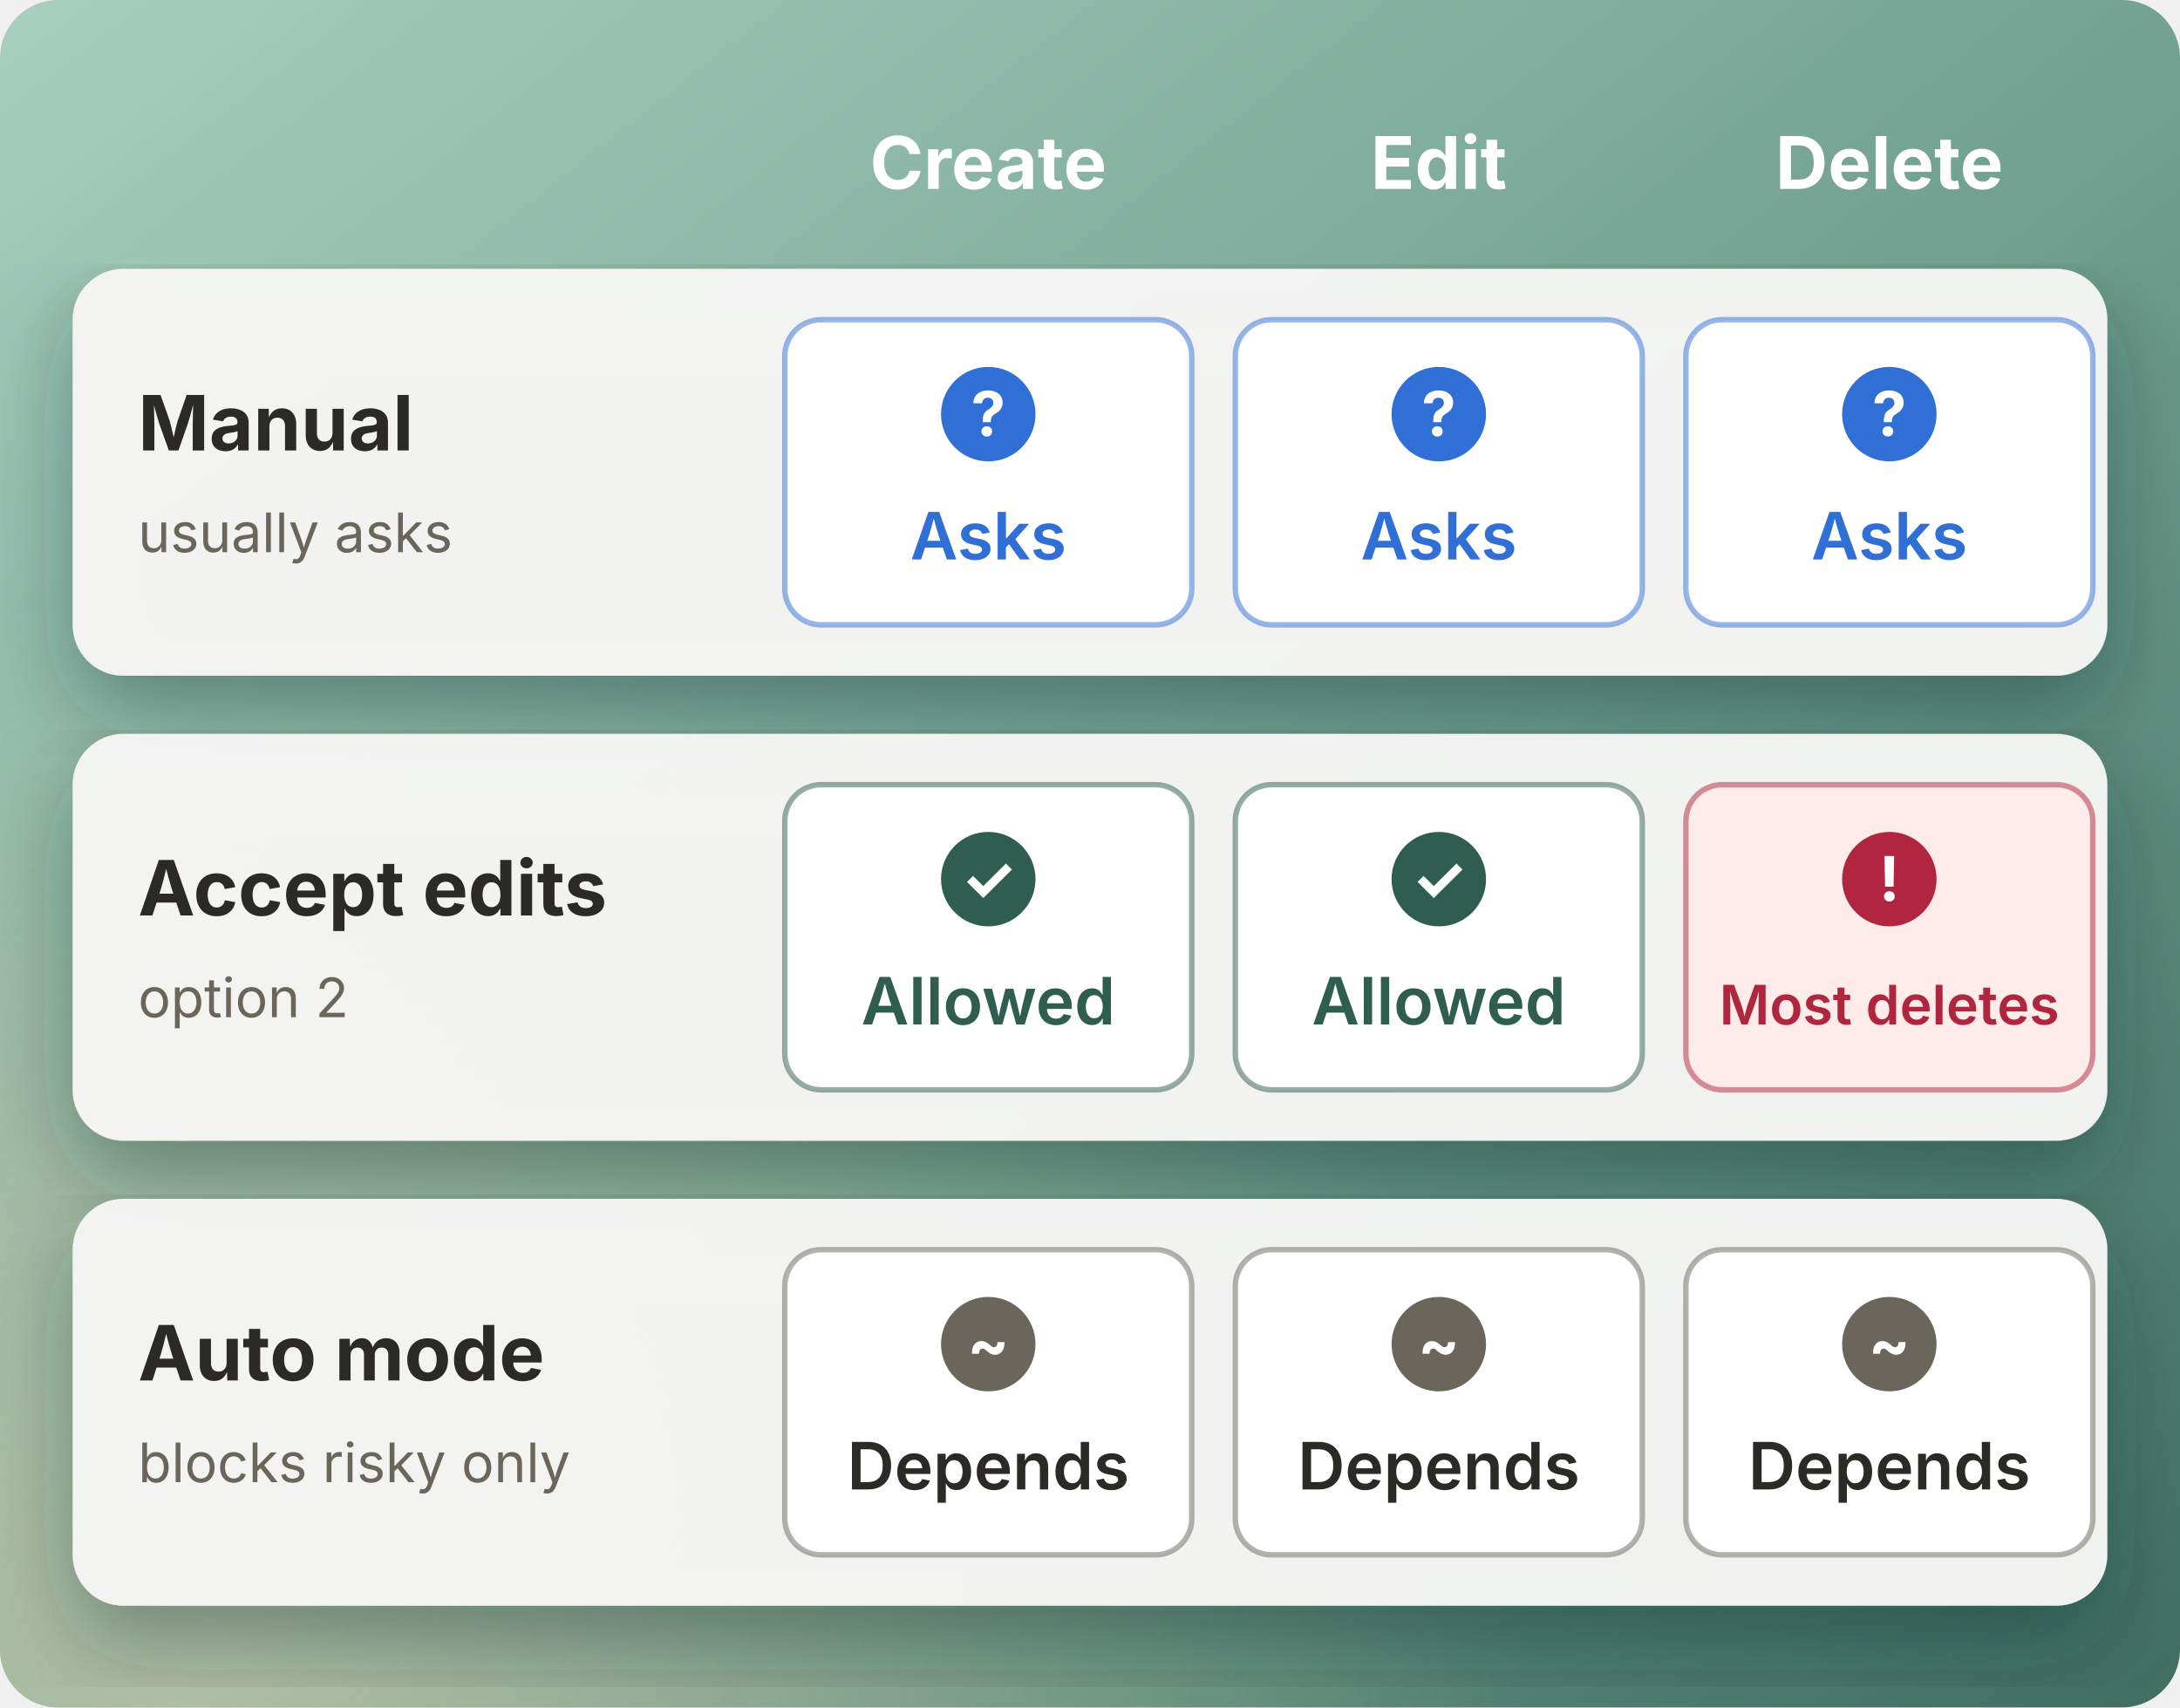
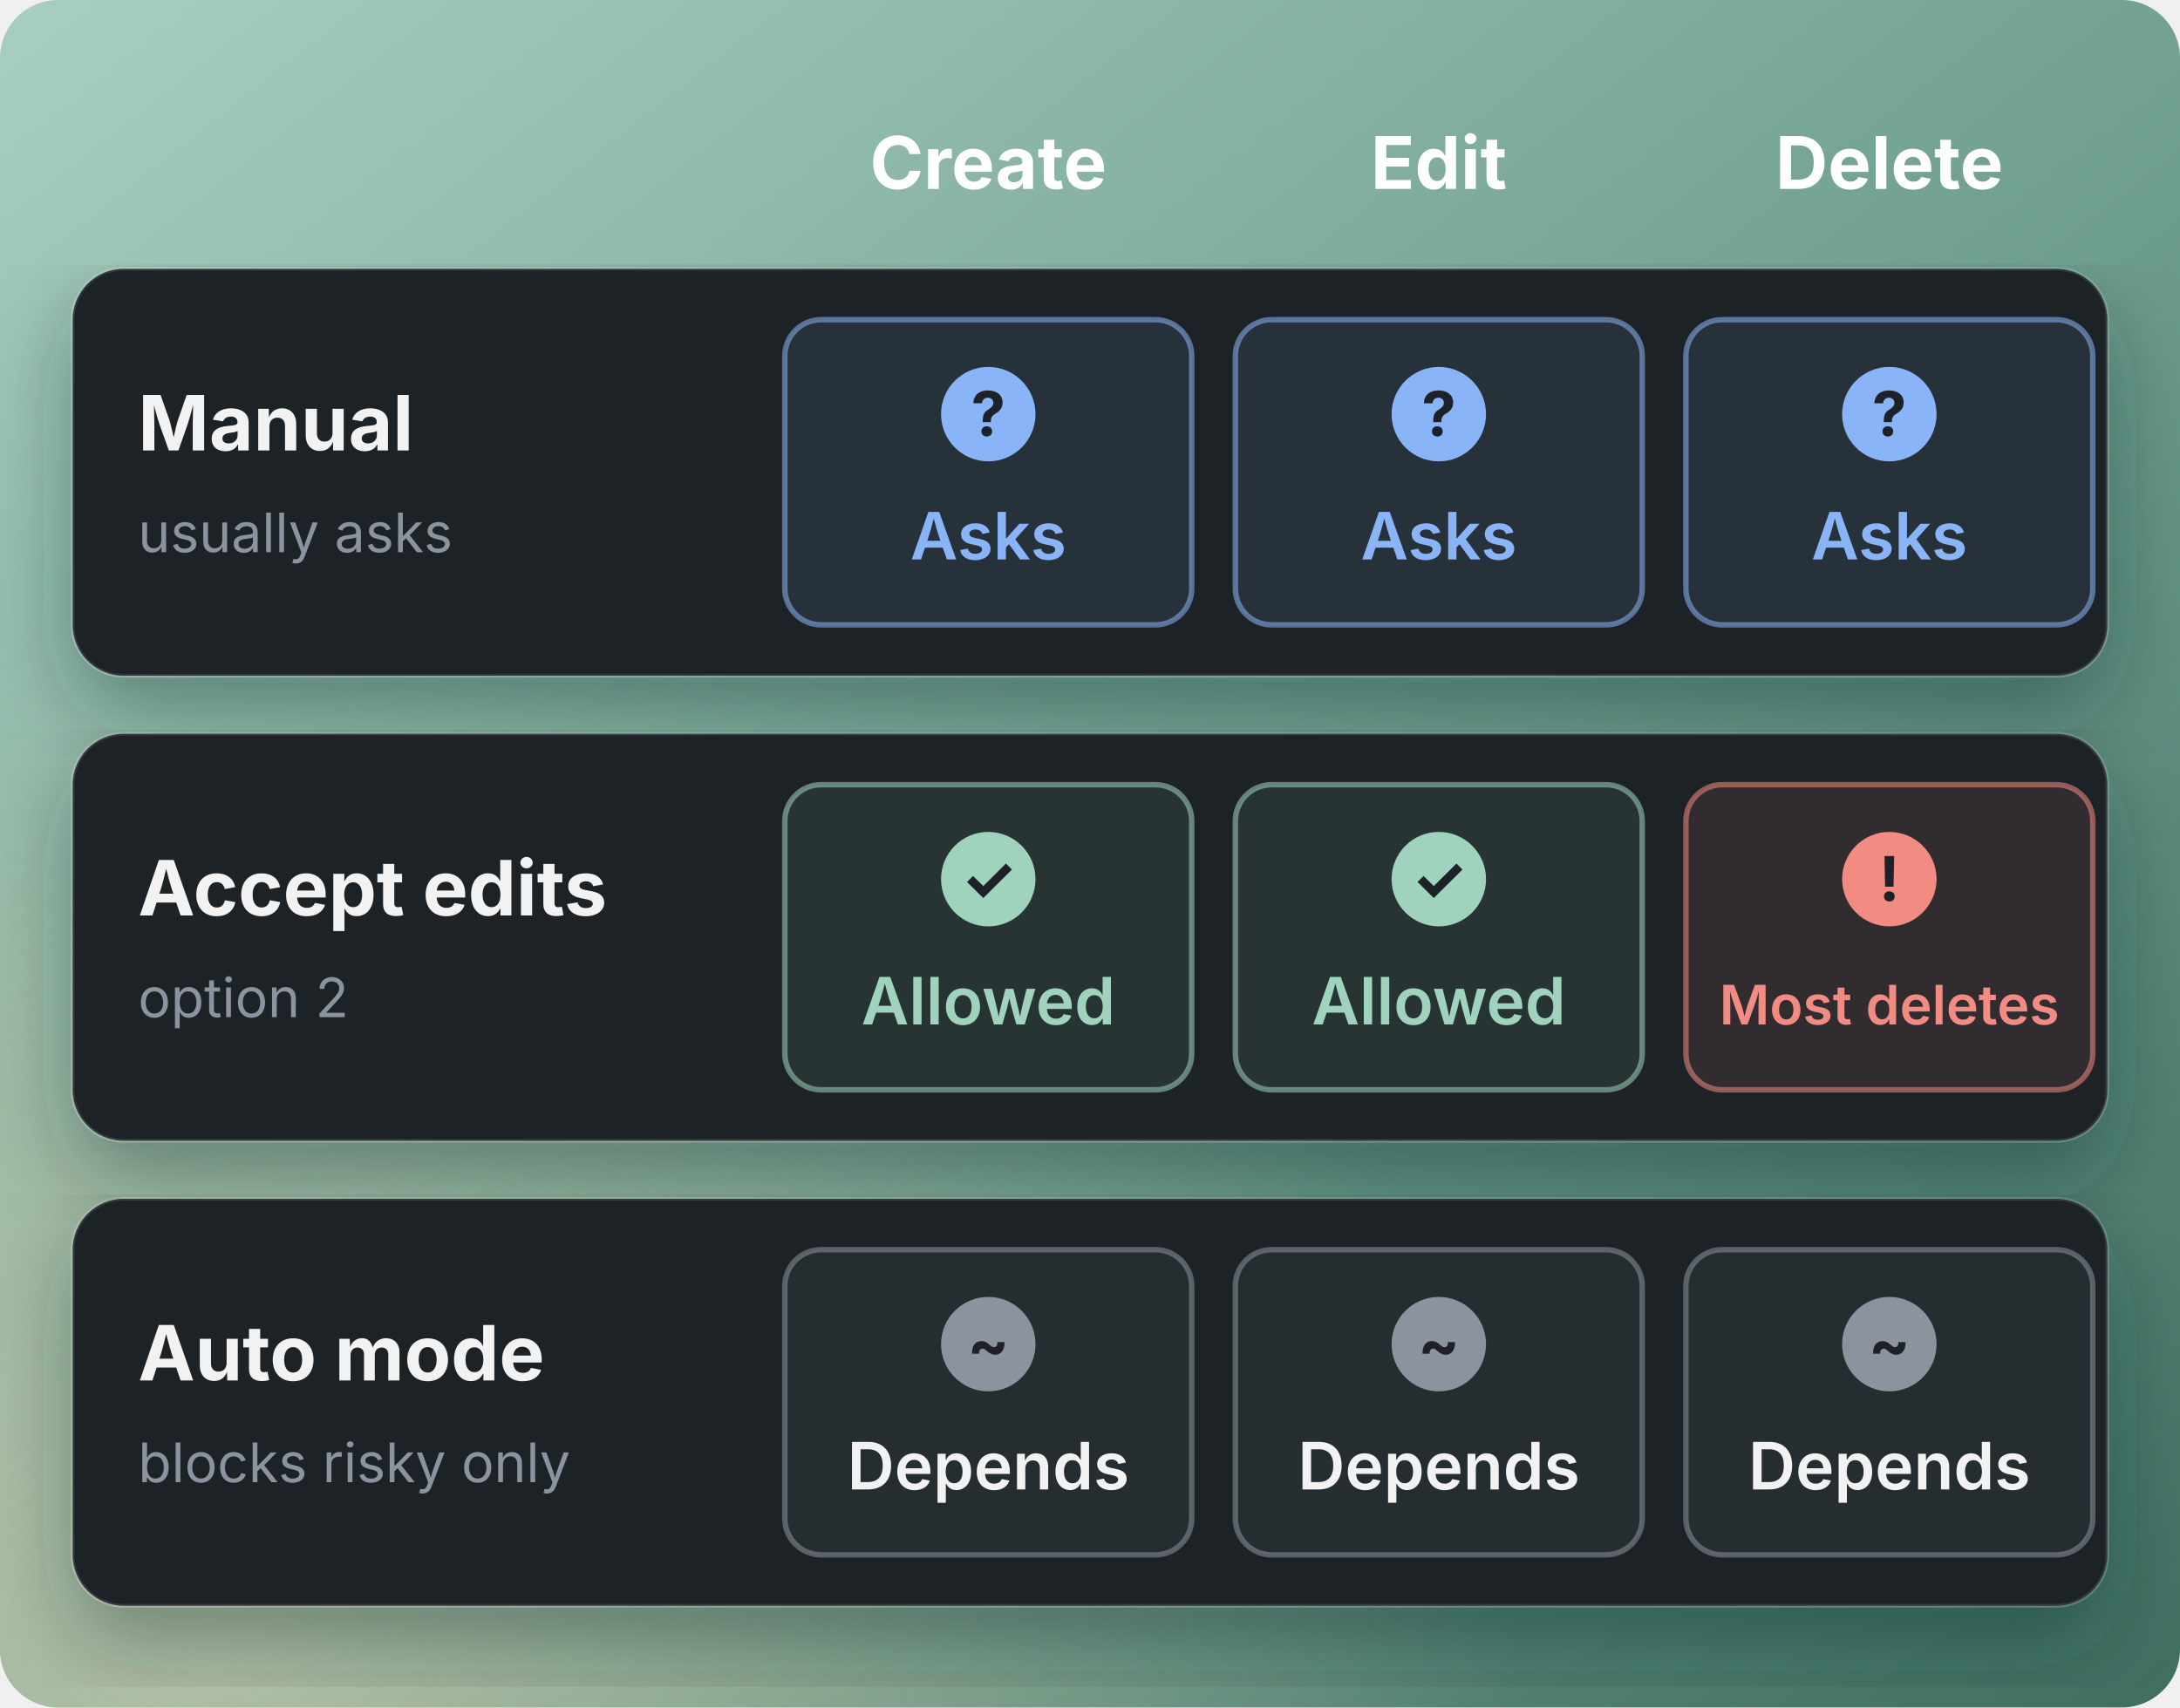
<svg xmlns="http://www.w3.org/2000/svg" viewBox="0 0 600 470" role="img" aria-label="Three settings compared from top to bottom: Manual usually asks before a change; with accept edits, creating, editing, and ordinary deletions in the folder are allowed without asking; auto mode blocks only actions that look risky." font-family="-apple-system, Inter, Helvetica, Arial, sans-serif">
  <defs>
    <linearGradient id="bg" x1="0" y1="0" x2="1" y2="1">
      <stop offset="0" stop-color="#A9CFC0" />
      <stop offset=".55" stop-color="#6E9E8E" />
      <stop offset="1" stop-color="#3F6E61" />
    </linearGradient>
    <radialGradient id="g1" cx=".1" cy=".95" r=".6">
      <stop offset="0" stop-color="#E8D9B5" stop-opacity=".55" />
      <stop offset="1" stop-color="#E8D9B5" stop-opacity="0" />
    </radialGradient>
    <filter id="sh" x="-10%" y="-10%" width="120%" height="130%">
      <feDropShadow dx="0" dy="10" stdDeviation="12" flood-color="#0B2A22" flood-opacity=".38" />
    </filter>
  </defs>
  <rect width="600" height="470" rx="16" fill="url(#bg)" />
  <rect width="600" height="470" rx="16" fill="url(#g1)" />
  <text x="272" y="52" font-size="20" fill="#FFFFFF" text-anchor="middle" font-weight="700">Create</text>
  <text x="396" y="52" font-size="20" fill="#FFFFFF" text-anchor="middle" font-weight="700">Edit</text>
  <text x="520" y="52" font-size="20" fill="#FFFFFF" text-anchor="middle" font-weight="700">Delete</text>
  <g filter="url(#sh)">
-     <rect x="20" y="74" width="560" height="112" rx="14" fill="#F6F6F4" fill-opacity=".96" />
+     <rect x="20" y="74" width="560" height="112" rx="14" fill="#1E2228" stroke="#FFFFFF1A" />
  </g>
-   <text x="38" y="124" font-size="21" fill="#2B2A26" font-weight="700">Manual</text>
-   <text x="38" y="152" font-size="15" fill="#6B665C">usually asks</text>
-   <rect x="216" y="88" width="112" height="84" rx="10" fill="#FFFFFF" stroke="#2F6FD6" stroke-opacity=".5" stroke-width="1.5" />
-   <circle cx="272" cy="114" r="13" fill="#2F6FD6" />
-   <text x="272" y="120" font-size="17" fill="#fff" text-anchor="middle" font-weight="700">?</text>
-   <text x="272" y="154" font-size="18" fill="#2F6FD6" text-anchor="middle" font-weight="600">Asks</text>
-   <rect x="340" y="88" width="112" height="84" rx="10" fill="#FFFFFF" stroke="#2F6FD6" stroke-opacity=".5" stroke-width="1.5" />
-   <circle cx="396" cy="114" r="13" fill="#2F6FD6" />
-   <text x="396" y="120" font-size="17" fill="#fff" text-anchor="middle" font-weight="700">?</text>
-   <text x="396" y="154" font-size="18" fill="#2F6FD6" text-anchor="middle" font-weight="600">Asks</text>
-   <rect x="464" y="88" width="112" height="84" rx="10" fill="#FFFFFF" stroke="#2F6FD6" stroke-opacity=".5" stroke-width="1.5" />
-   <circle cx="520" cy="114" r="13" fill="#2F6FD6" />
-   <text x="520" y="120" font-size="17" fill="#fff" text-anchor="middle" font-weight="700">?</text>
-   <text x="520" y="154" font-size="18" fill="#2F6FD6" text-anchor="middle" font-weight="600">Asks</text>
+   <text x="38" y="124" font-size="21" fill="#F2F2F2" font-weight="700">Manual</text>
+   <text x="38" y="152" font-size="15" fill="#8A939E">usually asks</text>
+   <rect x="216" y="88" width="112" height="84" rx="10" fill="#8AB4F8" fill-opacity=".10" stroke="#8AB4F8" stroke-opacity=".55" stroke-width="1.5" />
+   <circle cx="272" cy="114" r="13" fill="#8AB4F8" />
+   <text x="272" y="120" font-size="17" fill="#1E2228" text-anchor="middle" font-weight="700">?</text>
+   <text x="272" y="154" font-size="18" fill="#8AB4F8" text-anchor="middle" font-weight="600">Asks</text>
+   <rect x="340" y="88" width="112" height="84" rx="10" fill="#8AB4F8" fill-opacity=".10" stroke="#8AB4F8" stroke-opacity=".55" stroke-width="1.5" />
+   <circle cx="396" cy="114" r="13" fill="#8AB4F8" />
+   <text x="396" y="120" font-size="17" fill="#1E2228" text-anchor="middle" font-weight="700">?</text>
+   <text x="396" y="154" font-size="18" fill="#8AB4F8" text-anchor="middle" font-weight="600">Asks</text>
+   <rect x="464" y="88" width="112" height="84" rx="10" fill="#8AB4F8" fill-opacity=".10" stroke="#8AB4F8" stroke-opacity=".55" stroke-width="1.5" />
+   <circle cx="520" cy="114" r="13" fill="#8AB4F8" />
+   <text x="520" y="120" font-size="17" fill="#1E2228" text-anchor="middle" font-weight="700">?</text>
+   <text x="520" y="154" font-size="18" fill="#8AB4F8" text-anchor="middle" font-weight="600">Asks</text>
  <g filter="url(#sh)">
-     <rect x="20" y="202" width="560" height="112" rx="14" fill="#F6F6F4" fill-opacity=".96" />
+     <rect x="20" y="202" width="560" height="112" rx="14" fill="#1E2228" stroke="#FFFFFF1A" />
  </g>
-   <text x="38" y="252" font-size="21" fill="#2B2A26" font-weight="700">Accept edits</text>
-   <text x="38" y="280" font-size="15" fill="#6B665C">option 2</text>
-   <rect x="216" y="216" width="112" height="84" rx="10" fill="#FFFFFF" stroke="#2F5D50" stroke-opacity=".5" stroke-width="1.5" />
-   <circle cx="272" cy="242" r="13" fill="#2F5D50" />
-   <text x="272" y="248" font-size="17" fill="#fff" text-anchor="middle" font-weight="700">✓</text>
-   <text x="272" y="282" font-size="18" fill="#2F5D50" text-anchor="middle" font-weight="600">Allowed</text>
-   <rect x="340" y="216" width="112" height="84" rx="10" fill="#FFFFFF" stroke="#2F5D50" stroke-opacity=".5" stroke-width="1.5" />
-   <circle cx="396" cy="242" r="13" fill="#2F5D50" />
-   <text x="396" y="248" font-size="17" fill="#fff" text-anchor="middle" font-weight="700">✓</text>
-   <text x="396" y="282" font-size="18" fill="#2F5D50" text-anchor="middle" font-weight="600">Allowed</text>
-   <rect x="464" y="216" width="112" height="84" rx="10" fill="#FDECEA" stroke="#B0263F" stroke-opacity=".5" stroke-width="1.5" />
-   <circle cx="520" cy="242" r="13" fill="#B0263F" />
-   <text x="520" y="248" font-size="17" fill="#fff" text-anchor="middle" font-weight="700">!</text>
-   <text x="520" y="282" font-size="15" fill="#B0263F" text-anchor="middle" font-weight="600">Most deletes</text>
+   <text x="38" y="252" font-size="21" fill="#F2F2F2" font-weight="700">Accept edits</text>
+   <text x="38" y="280" font-size="15" fill="#8A939E">option 2</text>
+   <rect x="216" y="216" width="112" height="84" rx="10" fill="#9FD3BD" fill-opacity=".10" stroke="#9FD3BD" stroke-opacity=".55" stroke-width="1.5" />
+   <circle cx="272" cy="242" r="13" fill="#9FD3BD" />
+   <text x="272" y="248" font-size="17" fill="#1E2228" text-anchor="middle" font-weight="700">✓</text>
+   <text x="272" y="282" font-size="18" fill="#9FD3BD" text-anchor="middle" font-weight="600">Allowed</text>
+   <rect x="340" y="216" width="112" height="84" rx="10" fill="#9FD3BD" fill-opacity=".10" stroke="#9FD3BD" stroke-opacity=".55" stroke-width="1.5" />
+   <circle cx="396" cy="242" r="13" fill="#9FD3BD" />
+   <text x="396" y="248" font-size="17" fill="#1E2228" text-anchor="middle" font-weight="700">✓</text>
+   <text x="396" y="282" font-size="18" fill="#9FD3BD" text-anchor="middle" font-weight="600">Allowed</text>
+   <rect x="464" y="216" width="112" height="84" rx="10" fill="#F28B82" fill-opacity=".10" stroke="#F28B82" stroke-opacity=".55" stroke-width="1.5" />
+   <circle cx="520" cy="242" r="13" fill="#F28B82" />
+   <text x="520" y="248" font-size="17" fill="#1E2228" text-anchor="middle" font-weight="700">!</text>
+   <text x="520" y="282" font-size="15" fill="#F28B82" text-anchor="middle" font-weight="600">Most deletes</text>
  <g filter="url(#sh)">
-     <rect x="20" y="330" width="560" height="112" rx="14" fill="#F6F6F4" fill-opacity=".96" />
+     <rect x="20" y="330" width="560" height="112" rx="14" fill="#1E2228" stroke="#FFFFFF1A" />
  </g>
-   <text x="38" y="380" font-size="21" fill="#2B2A26" font-weight="700">Auto mode</text>
-   <text x="38" y="408" font-size="15" fill="#6B665C">blocks risky only</text>
-   <rect x="216" y="344" width="112" height="84" rx="10" fill="#FFFFFF" stroke="#6B665C" stroke-opacity=".5" stroke-width="1.5" />
-   <circle cx="272" cy="370" r="13" fill="#6B665C" />
-   <text x="272" y="376" font-size="17" fill="#fff" text-anchor="middle" font-weight="700">~</text>
-   <text x="272" y="410" font-size="18" fill="#2B2A26" text-anchor="middle" font-weight="600">Depends</text>
-   <rect x="340" y="344" width="112" height="84" rx="10" fill="#FFFFFF" stroke="#6B665C" stroke-opacity=".5" stroke-width="1.5" />
-   <circle cx="396" cy="370" r="13" fill="#6B665C" />
-   <text x="396" y="376" font-size="17" fill="#fff" text-anchor="middle" font-weight="700">~</text>
-   <text x="396" y="410" font-size="18" fill="#2B2A26" text-anchor="middle" font-weight="600">Depends</text>
-   <rect x="464" y="344" width="112" height="84" rx="10" fill="#FFFFFF" stroke="#6B665C" stroke-opacity=".5" stroke-width="1.5" />
-   <circle cx="520" cy="370" r="13" fill="#6B665C" />
-   <text x="520" y="376" font-size="17" fill="#fff" text-anchor="middle" font-weight="700">~</text>
-   <text x="520" y="410" font-size="18" fill="#2B2A26" text-anchor="middle" font-weight="600">Depends</text>
+   <text x="38" y="380" font-size="21" fill="#F2F2F2" font-weight="700">Auto mode</text>
+   <text x="38" y="408" font-size="15" fill="#8A939E">blocks risky only</text>
+   <rect x="216" y="344" width="112" height="84" rx="10" fill="#8A939E" fill-opacity=".10" stroke="#8A939E" stroke-opacity=".55" stroke-width="1.5" />
+   <circle cx="272" cy="370" r="13" fill="#8A939E" />
+   <text x="272" y="376" font-size="17" fill="#1E2228" text-anchor="middle" font-weight="700">~</text>
+   <text x="272" y="410" font-size="18" fill="#F2F2F2" text-anchor="middle" font-weight="600">Depends</text>
+   <rect x="340" y="344" width="112" height="84" rx="10" fill="#8A939E" fill-opacity=".10" stroke="#8A939E" stroke-opacity=".55" stroke-width="1.5" />
+   <circle cx="396" cy="370" r="13" fill="#8A939E" />
+   <text x="396" y="376" font-size="17" fill="#1E2228" text-anchor="middle" font-weight="700">~</text>
+   <text x="396" y="410" font-size="18" fill="#F2F2F2" text-anchor="middle" font-weight="600">Depends</text>
+   <rect x="464" y="344" width="112" height="84" rx="10" fill="#8A939E" fill-opacity=".10" stroke="#8A939E" stroke-opacity=".55" stroke-width="1.5" />
+   <circle cx="520" cy="370" r="13" fill="#8A939E" />
+   <text x="520" y="376" font-size="17" fill="#1E2228" text-anchor="middle" font-weight="700">~</text>
+   <text x="520" y="410" font-size="18" fill="#F2F2F2" text-anchor="middle" font-weight="600">Depends</text>
</svg>
